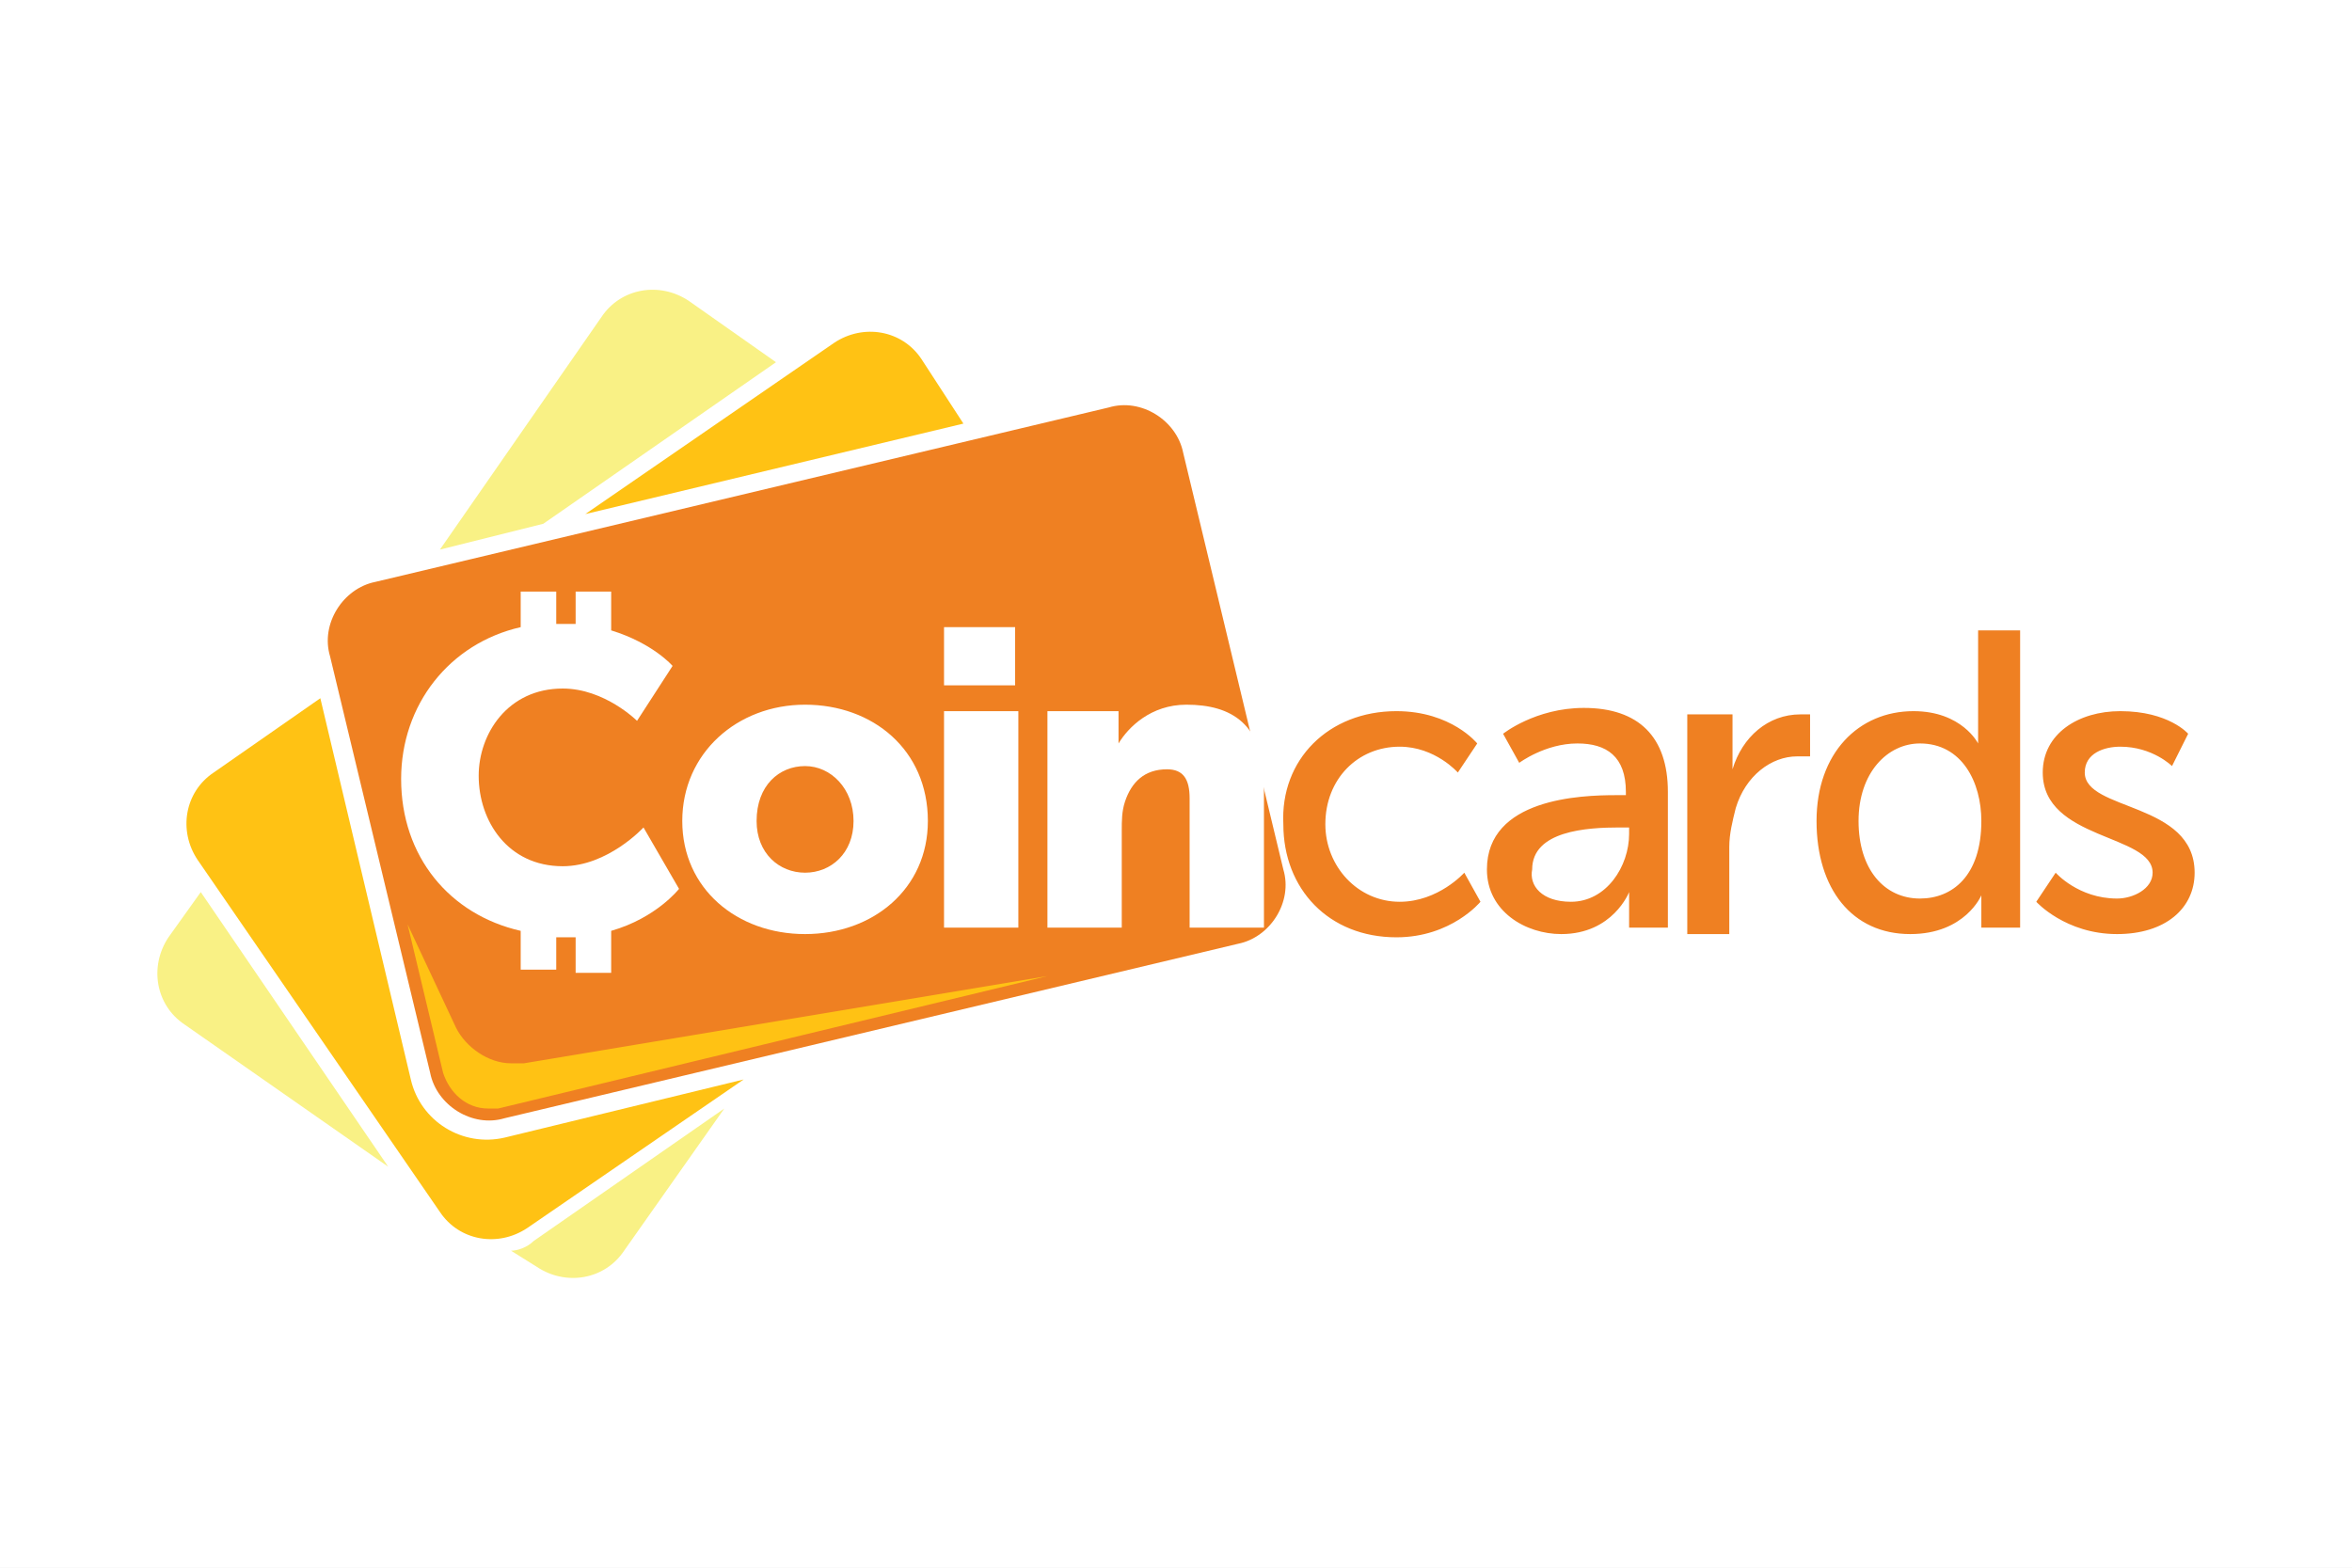
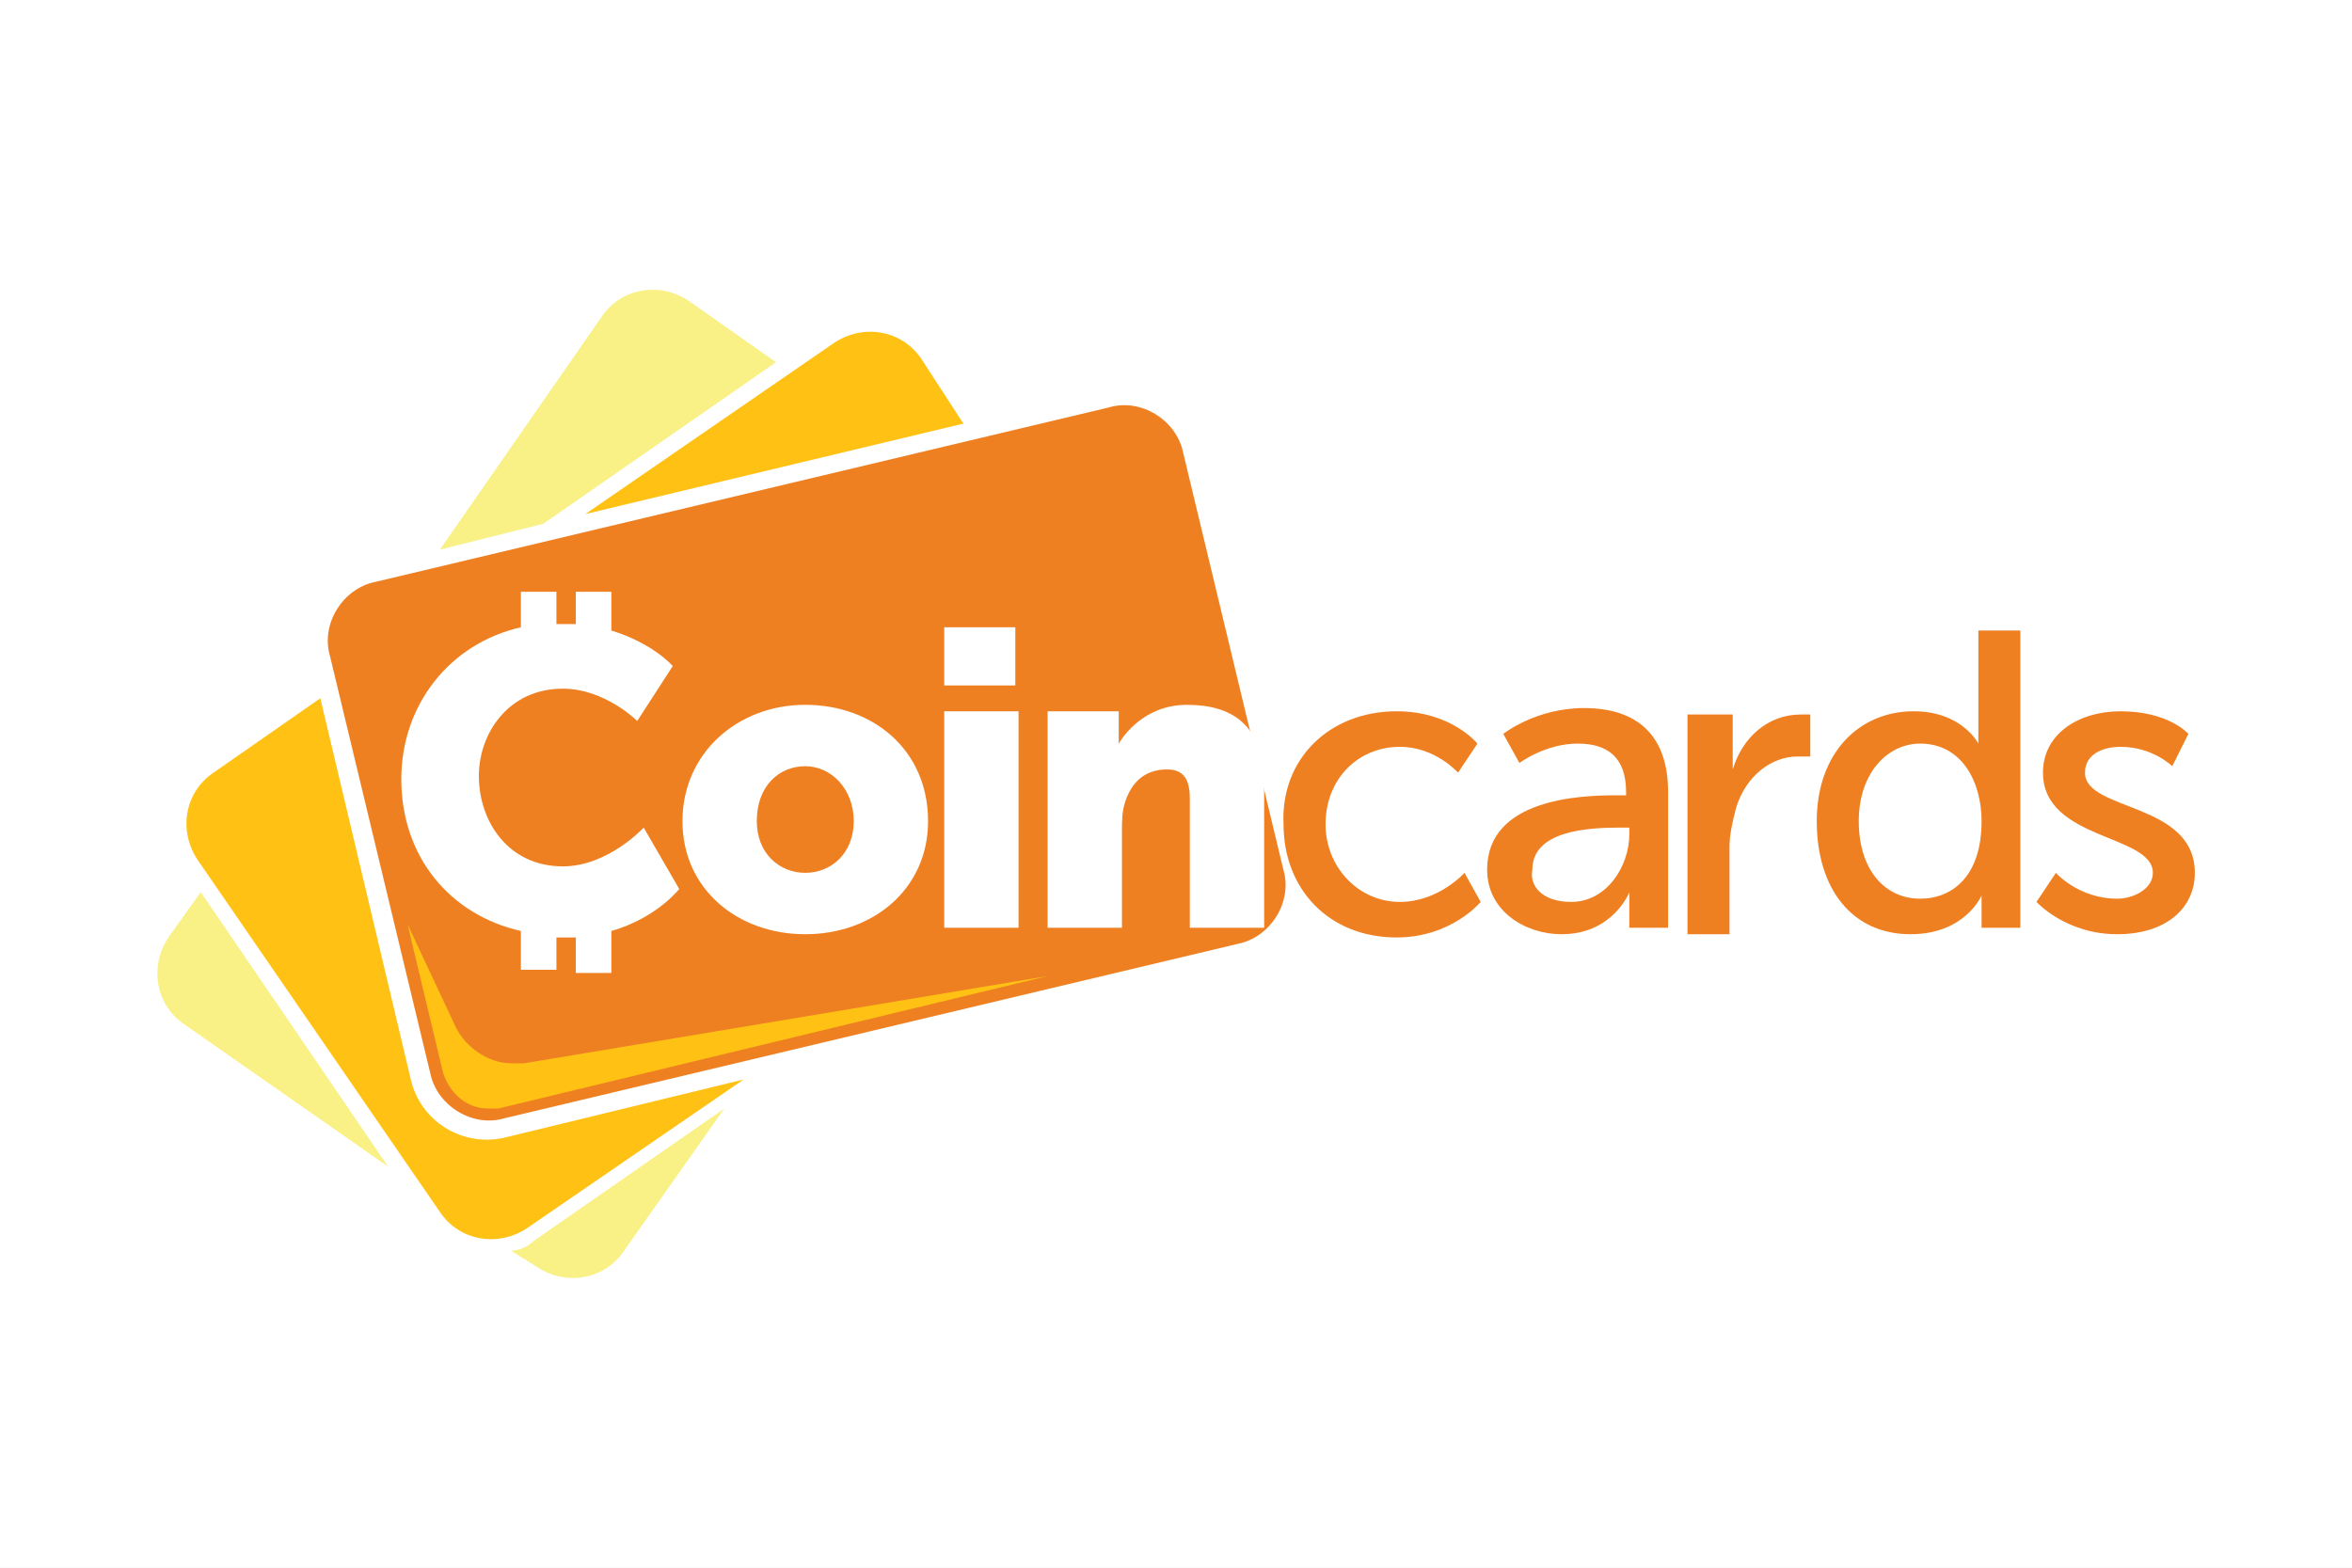
<svg xmlns="http://www.w3.org/2000/svg" width="150" height="100" style="clip-rule:evenodd;fill-rule:evenodd;image-rendering:optimizeQuality;shape-rendering:geometricPrecision;text-rendering:geometricPrecision" version="1.1" id="svg587" xml:space="preserve">
-   <defs id="defs591" />
-   <style id="style324">.st0{fill:#222221}.st1{fill:#272425}</style>
-   <style id="style1018">.st0{fill:#fff}.st1{fill:#ef8022}.st2{fill:#ffc214}.st3{fill:#f9f185}</style>
-   <style id="style1415">.st0{fill:#222221}.st1{fill:#272425}</style>
-   <style id="style1490">.st0{fill:#222221}.st1{fill:#272425}</style>
-   <g id="g235" transform="matrix(1.572114,0,0,1.572114,21.14106,4.701268)">
-     <rect style="clip-rule:evenodd;fill:#ffffff;fill-rule:evenodd;stroke-width:0.751;image-rendering:optimizeQuality;shape-rendering:geometricPrecision;text-rendering:geometricPrecision" id="rect875-36" width="95.413" height="63.609" x="-13.448" y="-2.99" />
-     <g id="g586" transform="matrix(1.310925,0,0,1.310925,-8.317965,-15.9542)">
+   <style id="style324">.st2{fill:#ffc214}.st3{fill:#f9f185}.st0{fill:#222221}.st1{fill:#272425}</style>
+   <g id="g235" transform="translate(21.141 4.701) scale(1.57211)">
+     <path style="clip-rule:evenodd;fill:#fff;fill-rule:evenodd;stroke-width:.751;image-rendering:optimizeQuality;shape-rendering:geometricPrecision;text-rendering:geometricPrecision" id="rect875-36" d="M-13.448-2.99h95.413v63.609h-95.413z" />
+     <g id="g586" transform="translate(-8.318 -15.954) scale(1.31093)">
      <g id="g414">
-         <path fill="#ef8022" d="m 32.7,23.9 c -0.2,-1 -1.3,-1.7 -2.3,-1.4 L 7.7,27.9 c -1,0.2 -1.7,1.3 -1.4,2.3 l 3.1,12.9 c 0.2,1 1.3,1.7 2.3,1.4 l 22.7,-5.4 c 1,-0.2 1.7,-1.3 1.4,-2.3 z" id="Layer_2_1_" style="clip-rule:evenodd;fill-rule:evenodd;image-rendering:optimizeQuality;shape-rendering:geometricPrecision;text-rendering:geometricPrecision" />
-         <path fill="#ffc214" d="m 9.7,47.4 c 0.6,0.9 1.8,1.1 2.7,0.5 l 6.7,-4.6 -7.4,1.8 C 10.4,45.4 9.1,44.6 8.8,43.3 L 6,31.5 2.7,33.8 C 1.8,34.4 1.6,35.6 2.2,36.5 Z M 14.2,25.8 25.9,23 24.6,21 C 24,20.1 22.8,19.9 21.9,20.5 Z" id="path204" style="clip-rule:evenodd;fill-rule:evenodd;image-rendering:optimizeQuality;shape-rendering:geometricPrecision;text-rendering:geometricPrecision" />
-         <path fill="#f9f185" d="m 12.6,48.3 c -0.2,0.2 -0.5,0.3 -0.7,0.3 l 0.8,0.5 c 0.9,0.6 2.1,0.4 2.7,-0.5 l 3.1,-4.4 z M 2.3,37.5 1.3,38.9 C 0.7,39.8 0.9,41 1.8,41.6 L 8.1,46 Z m 10.6,-11.4 7.2,-5 -2.7,-1.9 c -0.9,-0.6 -2.1,-0.4 -2.7,0.5 l -5,7.2 z" id="path207" style="clip-rule:evenodd;fill-rule:evenodd;image-rendering:optimizeQuality;shape-rendering:geometricPrecision;text-rendering:geometricPrecision" />
-         <path fill="#ffc214" d="m 11.9,42.8 c -0.7,0 -1.4,-0.5 -1.7,-1.1 l -1.5,-3.2 1.1,4.6 c 0.2,0.6 0.7,1.1 1.4,1.1 h 0.3 l 17,-4.1 -16.2,2.7 z" id="Layer_5" />
+         <path fill="#ef8022" d="M32.7 23.9c-.2-1-1.3-1.7-2.3-1.4L7.7 27.9c-1 .2-1.7 1.3-1.4 2.3l3.1 12.9c.2 1 1.3 1.7 2.3 1.4l22.7-5.4c1-.2 1.7-1.3 1.4-2.3z" id="Layer_2_1_" style="clip-rule:evenodd;fill-rule:evenodd;image-rendering:optimizeQuality;shape-rendering:geometricPrecision;text-rendering:geometricPrecision" />
+         <path fill="#ffc214" d="M9.7 47.4c.6.9 1.8 1.1 2.7.5l6.7-4.6-7.4 1.8c-1.3.3-2.6-.5-2.9-1.8L6 31.5l-3.3 2.3c-.9.6-1.1 1.8-.5 2.7Zm4.5-21.6L25.9 23l-1.3-2c-.6-.9-1.8-1.1-2.7-.5Z" id="path204" style="clip-rule:evenodd;fill-rule:evenodd;image-rendering:optimizeQuality;shape-rendering:geometricPrecision;text-rendering:geometricPrecision" />
+         <path fill="#f9f185" d="M12.6 48.3c-.2.2-.5.3-.7.3l.8.5c.9.6 2.1.4 2.7-.5l3.1-4.4zM2.3 37.5l-1 1.4c-.6.9-.4 2.1.5 2.7L8.1 46Zm10.6-11.4 7.2-5-2.7-1.9c-.9-.6-2.1-.4-2.7.5l-5 7.2z" id="path207" style="clip-rule:evenodd;fill-rule:evenodd;image-rendering:optimizeQuality;shape-rendering:geometricPrecision;text-rendering:geometricPrecision" />
+         <path fill="#ffc214" d="M11.9 42.8c-.7 0-1.4-.5-1.7-1.1l-1.5-3.2 1.1 4.6c.2.6.7 1.1 1.4 1.1h.3l17-4.1-16.2 2.7z" id="Layer_5" />
      </g>
-       <g id="g401" style="clip-rule:evenodd;fill-rule:evenodd;image-rendering:optimizeQuality;shape-rendering:geometricPrecision;text-rendering:geometricPrecision" transform="matrix(0.2387941,0,0,0.2387941,-210.3133,-158.7576)">
-         <path fill="#ffffff" d="m 16,35.5 c 0,0 -1.1,1.2 -2.5,1.2 -1.7,0 -2.6,-1.4 -2.6,-2.8 0,-1.3 0.9,-2.7 2.6,-2.7 1.3,0 2.3,1 2.3,1 l 1.1,-1.7 c 0,0 -0.6,-0.7 -1.9,-1.1 v -1.2 h -1.1 v 1 h -0.6 v -1 h -1.1 v 1.1 C 10,29.8 8.5,31.7 8.5,34 c 0,2.4 1.5,4.2 3.7,4.7 v 1.2 h 1.1 v -1 h 0.6 V 40 H 15 v -1.3 c 1.4,-0.4 2.1,-1.3 2.1,-1.3 z" id="Layer_6" style="clip-rule:evenodd;fill-rule:evenodd;image-rendering:optimizeQuality;shape-rendering:geometricPrecision;text-rendering:geometricPrecision" transform="matrix(4.187709,0,0,4.187709,880.731,664.8305)" />
-         <path fill="#ffffff" d="m 21,31.7 c 2.1,0 3.8,1.4 3.8,3.6 0,2.1 -1.7,3.5 -3.8,3.5 -2.1,0 -3.8,-1.4 -3.8,-3.5 0,-2.1 1.7,-3.6 3.8,-3.6 z m 0,5.2 c 0.8,0 1.5,-0.6 1.5,-1.6 0,-1 -0.7,-1.7 -1.5,-1.7 -0.8,0 -1.5,0.6 -1.5,1.7 0,1 0.7,1.6 1.5,1.6 z m 4.3,-5 h 2.3 v 6.7 h -2.3 z m 0,-2.6 h 2.2 v 1.8 h -2.2 z m 3.2,2.6 h 2.2 v 1 c 0.3,-0.5 1,-1.2 2.1,-1.2 1.4,0 2.4,0.6 2.4,2.5 v 4.4 h -2.3 v -4 c 0,-0.6 -0.2,-0.9 -0.7,-0.9 -0.7,0 -1.1,0.4 -1.3,1 -0.1,0.3 -0.1,0.6 -0.1,0.9 v 3 h -2.3 z" id="path212" style="clip-rule:evenodd;fill-rule:evenodd;image-rendering:optimizeQuality;shape-rendering:geometricPrecision;text-rendering:geometricPrecision" transform="matrix(4.187709,0,0,4.187709,880.731,664.8305)" />
-         <path fill="#ef8022" d="m 39.3,31.9 c 1.7,0 2.5,1 2.5,1 l -0.6,0.9 c 0,0 -0.7,-0.8 -1.8,-0.8 -1.3,0 -2.3,1 -2.3,2.4 0,1.3 1,2.4 2.3,2.4 1.2,0 2,-0.9 2,-0.9 l 0.5,0.9 c 0,0 -0.9,1.1 -2.6,1.1 -2.1,0 -3.5,-1.5 -3.5,-3.5 -0.1,-2 1.4,-3.5 3.5,-3.5 z m 6.8,2.6 h 0.3 v -0.1 c 0,-1.1 -0.6,-1.5 -1.5,-1.5 -1,0 -1.8,0.6 -1.8,0.6 l -0.5,-0.9 c 0,0 1,-0.8 2.5,-0.8 1.7,0 2.6,0.9 2.6,2.6 v 4.2 h -1.2 v -1.1 c 0,0 -0.5,1.3 -2.1,1.3 -1.1,0 -2.3,-0.7 -2.3,-2 0,-2.2 2.9,-2.3 4,-2.3 z m -1.4,3.3 c 1.1,0 1.8,-1.1 1.8,-2.1 v -0.2 h -0.3 c -1,0 -2.7,0.1 -2.7,1.3 -0.1,0.5 0.3,1 1.2,1 z M 48.5,32 h 1.2 v 1.7 C 50,32.7 50.8,32 51.8,32 h 0.3 v 1.3 h -0.4 c -0.8,0 -1.6,0.6 -1.9,1.6 -0.1,0.4 -0.2,0.8 -0.2,1.2 v 2.7 H 48.3 V 32 Z m 6.8,-0.1 c 1.5,0 2,1 2,1 v -3.5 h 1.3 v 9.2 h -1.2 v -1 c 0,0 -0.5,1.2 -2.2,1.2 -1.8,0 -2.9,-1.4 -2.9,-3.5 0,-2.1 1.3,-3.4 3,-3.4 z m 0.2,5.8 c 1,0 1.9,-0.7 1.9,-2.4 0,-1.2 -0.6,-2.4 -1.9,-2.4 -1,0 -1.9,0.9 -1.9,2.4 0,1.5 0.8,2.4 1.9,2.4 z m 4.2,-0.8 c 0,0 0.7,0.8 1.9,0.8 0.5,0 1.1,-0.3 1.1,-0.8 0,-1.2 -3.4,-1 -3.4,-3.1 0,-1.2 1.1,-1.9 2.4,-1.9 1.5,0 2.1,0.7 2.1,0.7 l -0.5,1 c 0,0 -0.6,-0.6 -1.6,-0.6 -0.5,0 -1.1,0.2 -1.1,0.8 0,1.2 3.4,0.9 3.4,3.1 0,1.1 -0.9,1.9 -2.4,1.9 -1.6,0 -2.5,-1 -2.5,-1 z" id="path215" style="clip-rule:evenodd;fill-rule:evenodd;image-rendering:optimizeQuality;shape-rendering:geometricPrecision;text-rendering:geometricPrecision" transform="matrix(4.187709,0,0,4.187709,880.731,664.8305)" />
+       <g id="g401" style="clip-rule:evenodd;fill-rule:evenodd;image-rendering:optimizeQuality;shape-rendering:geometricPrecision;text-rendering:geometricPrecision" transform="translate(-210.313 -158.758) scale(.2388)">
+         <path fill="#fff" d="M16 35.5s-1.1 1.2-2.5 1.2c-1.7 0-2.6-1.4-2.6-2.8 0-1.3.9-2.7 2.6-2.7 1.3 0 2.3 1 2.3 1l1.1-1.7s-.6-.7-1.9-1.1v-1.2h-1.1v1h-.6v-1h-1.1v1.1c-2.2.5-3.7 2.4-3.7 4.7 0 2.4 1.5 4.2 3.7 4.7v1.2h1.1v-1h.6V40H15v-1.3c1.4-.4 2.1-1.3 2.1-1.3z" id="Layer_6" style="clip-rule:evenodd;fill-rule:evenodd;image-rendering:optimizeQuality;shape-rendering:geometricPrecision;text-rendering:geometricPrecision" transform="translate(880.731 664.83) scale(4.1877)" />
+         <path fill="#fff" d="M21 31.7c2.1 0 3.8 1.4 3.8 3.6 0 2.1-1.7 3.5-3.8 3.5-2.1 0-3.8-1.4-3.8-3.5s1.7-3.6 3.8-3.6zm0 5.2c.8 0 1.5-.6 1.5-1.6s-.7-1.7-1.5-1.7-1.5.6-1.5 1.7c0 1 .7 1.6 1.5 1.6zm4.3-5h2.3v6.7h-2.3zm0-2.6h2.2v1.8h-2.2zm3.2 2.6h2.2v1c.3-.5 1-1.2 2.1-1.2 1.4 0 2.4.6 2.4 2.5v4.4h-2.3v-4c0-.6-.2-.9-.7-.9-.7 0-1.1.4-1.3 1-.1.3-.1.6-.1.9v3h-2.3z" id="path212" style="clip-rule:evenodd;fill-rule:evenodd;image-rendering:optimizeQuality;shape-rendering:geometricPrecision;text-rendering:geometricPrecision" transform="translate(880.731 664.83) scale(4.1877)" />
+         <path fill="#ef8022" d="M39.3 31.9c1.7 0 2.5 1 2.5 1l-.6.9s-.7-.8-1.8-.8c-1.3 0-2.3 1-2.3 2.4 0 1.3 1 2.4 2.3 2.4 1.2 0 2-.9 2-.9l.5.9s-.9 1.1-2.6 1.1c-2.1 0-3.5-1.5-3.5-3.5-.1-2 1.4-3.5 3.5-3.5zm6.8 2.6h.3v-.1c0-1.1-.6-1.5-1.5-1.5-1 0-1.8.6-1.8.6l-.5-.9s1-.8 2.5-.8c1.7 0 2.6.9 2.6 2.6v4.2h-1.2v-1.1s-.5 1.3-2.1 1.3c-1.1 0-2.3-.7-2.3-2 0-2.2 2.9-2.3 4-2.3zm-1.4 3.3c1.1 0 1.8-1.1 1.8-2.1v-.2h-.3c-1 0-2.7.1-2.7 1.3-.1.5.3 1 1.2 1zm3.8-5.8h1.2v1.7c.3-1 1.1-1.7 2.1-1.7h.3v1.3h-.4c-.8 0-1.6.6-1.9 1.6-.1.4-.2.8-.2 1.2v2.7h-1.3V32Zm6.8-.1c1.5 0 2 1 2 1v-3.5h1.3v9.2h-1.2v-1s-.5 1.2-2.2 1.2c-1.8 0-2.9-1.4-2.9-3.5s1.3-3.4 3-3.4zm.2 5.8c1 0 1.9-.7 1.9-2.4 0-1.2-.6-2.4-1.9-2.4-1 0-1.9.9-1.9 2.4s.8 2.4 1.9 2.4zm4.2-.8s.7.8 1.9.8c.5 0 1.1-.3 1.1-.8 0-1.2-3.4-1-3.4-3.1 0-1.2 1.1-1.9 2.4-1.9 1.5 0 2.1.7 2.1.7l-.5 1s-.6-.6-1.6-.6c-.5 0-1.1.2-1.1.8 0 1.2 3.4.9 3.4 3.1 0 1.1-.9 1.9-2.4 1.9-1.6 0-2.5-1-2.5-1z" id="path215" style="clip-rule:evenodd;fill-rule:evenodd;image-rendering:optimizeQuality;shape-rendering:geometricPrecision;text-rendering:geometricPrecision" transform="translate(880.731 664.83) scale(4.1877)" />
      </g>
    </g>
  </g>
</svg>
